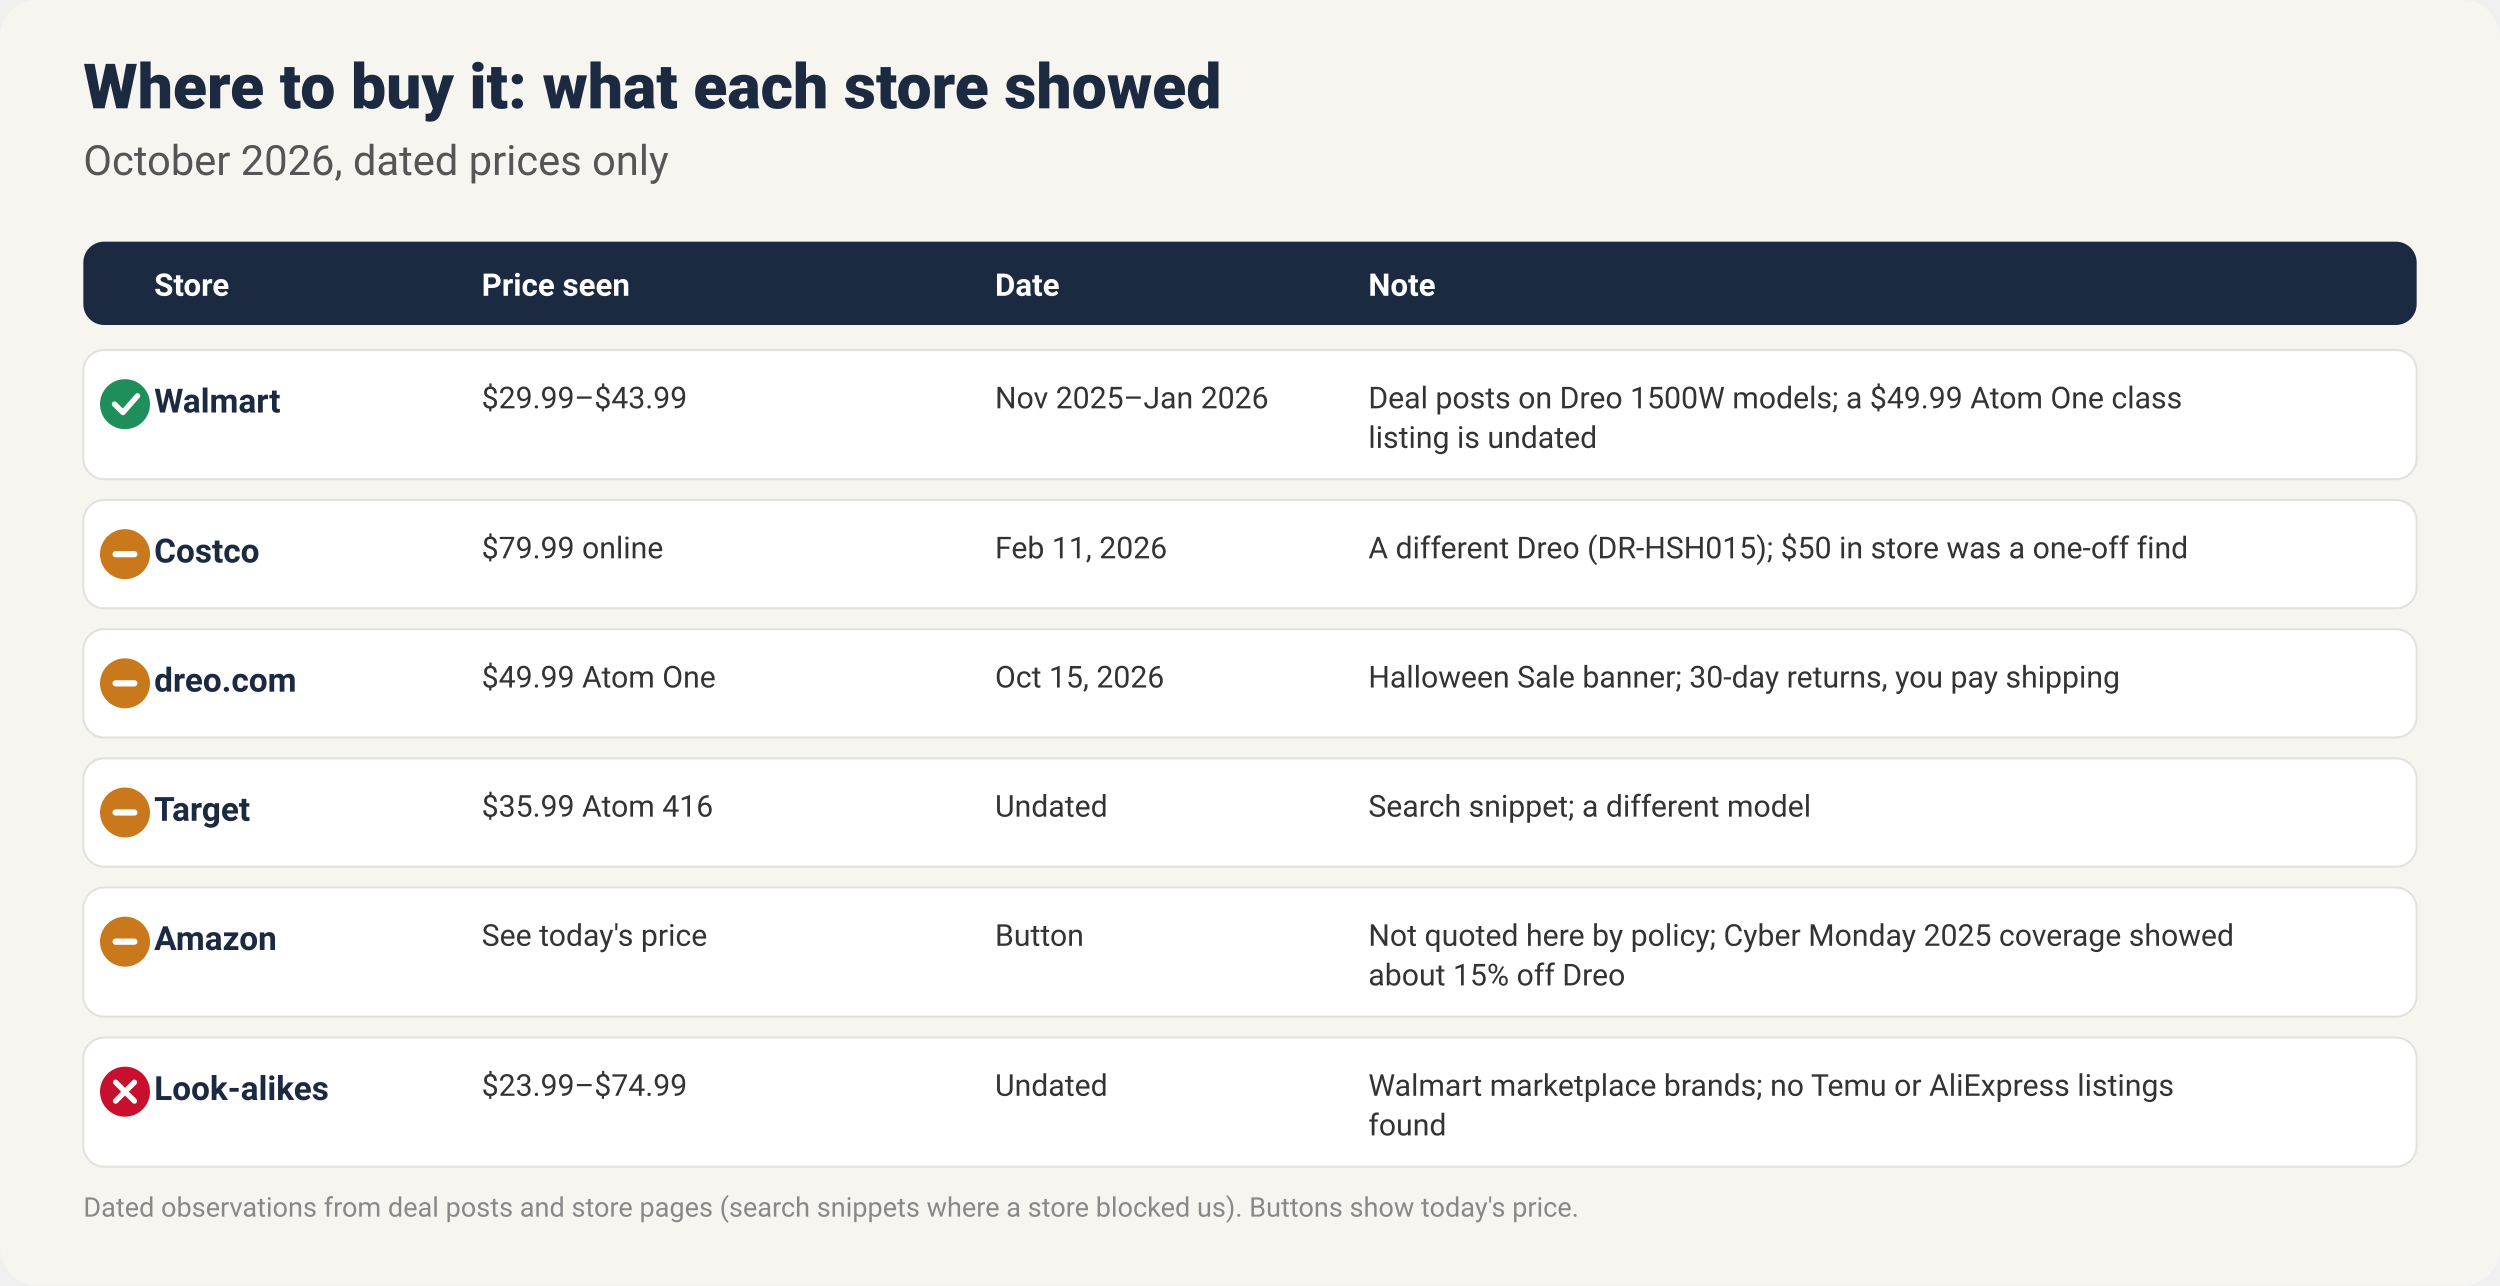
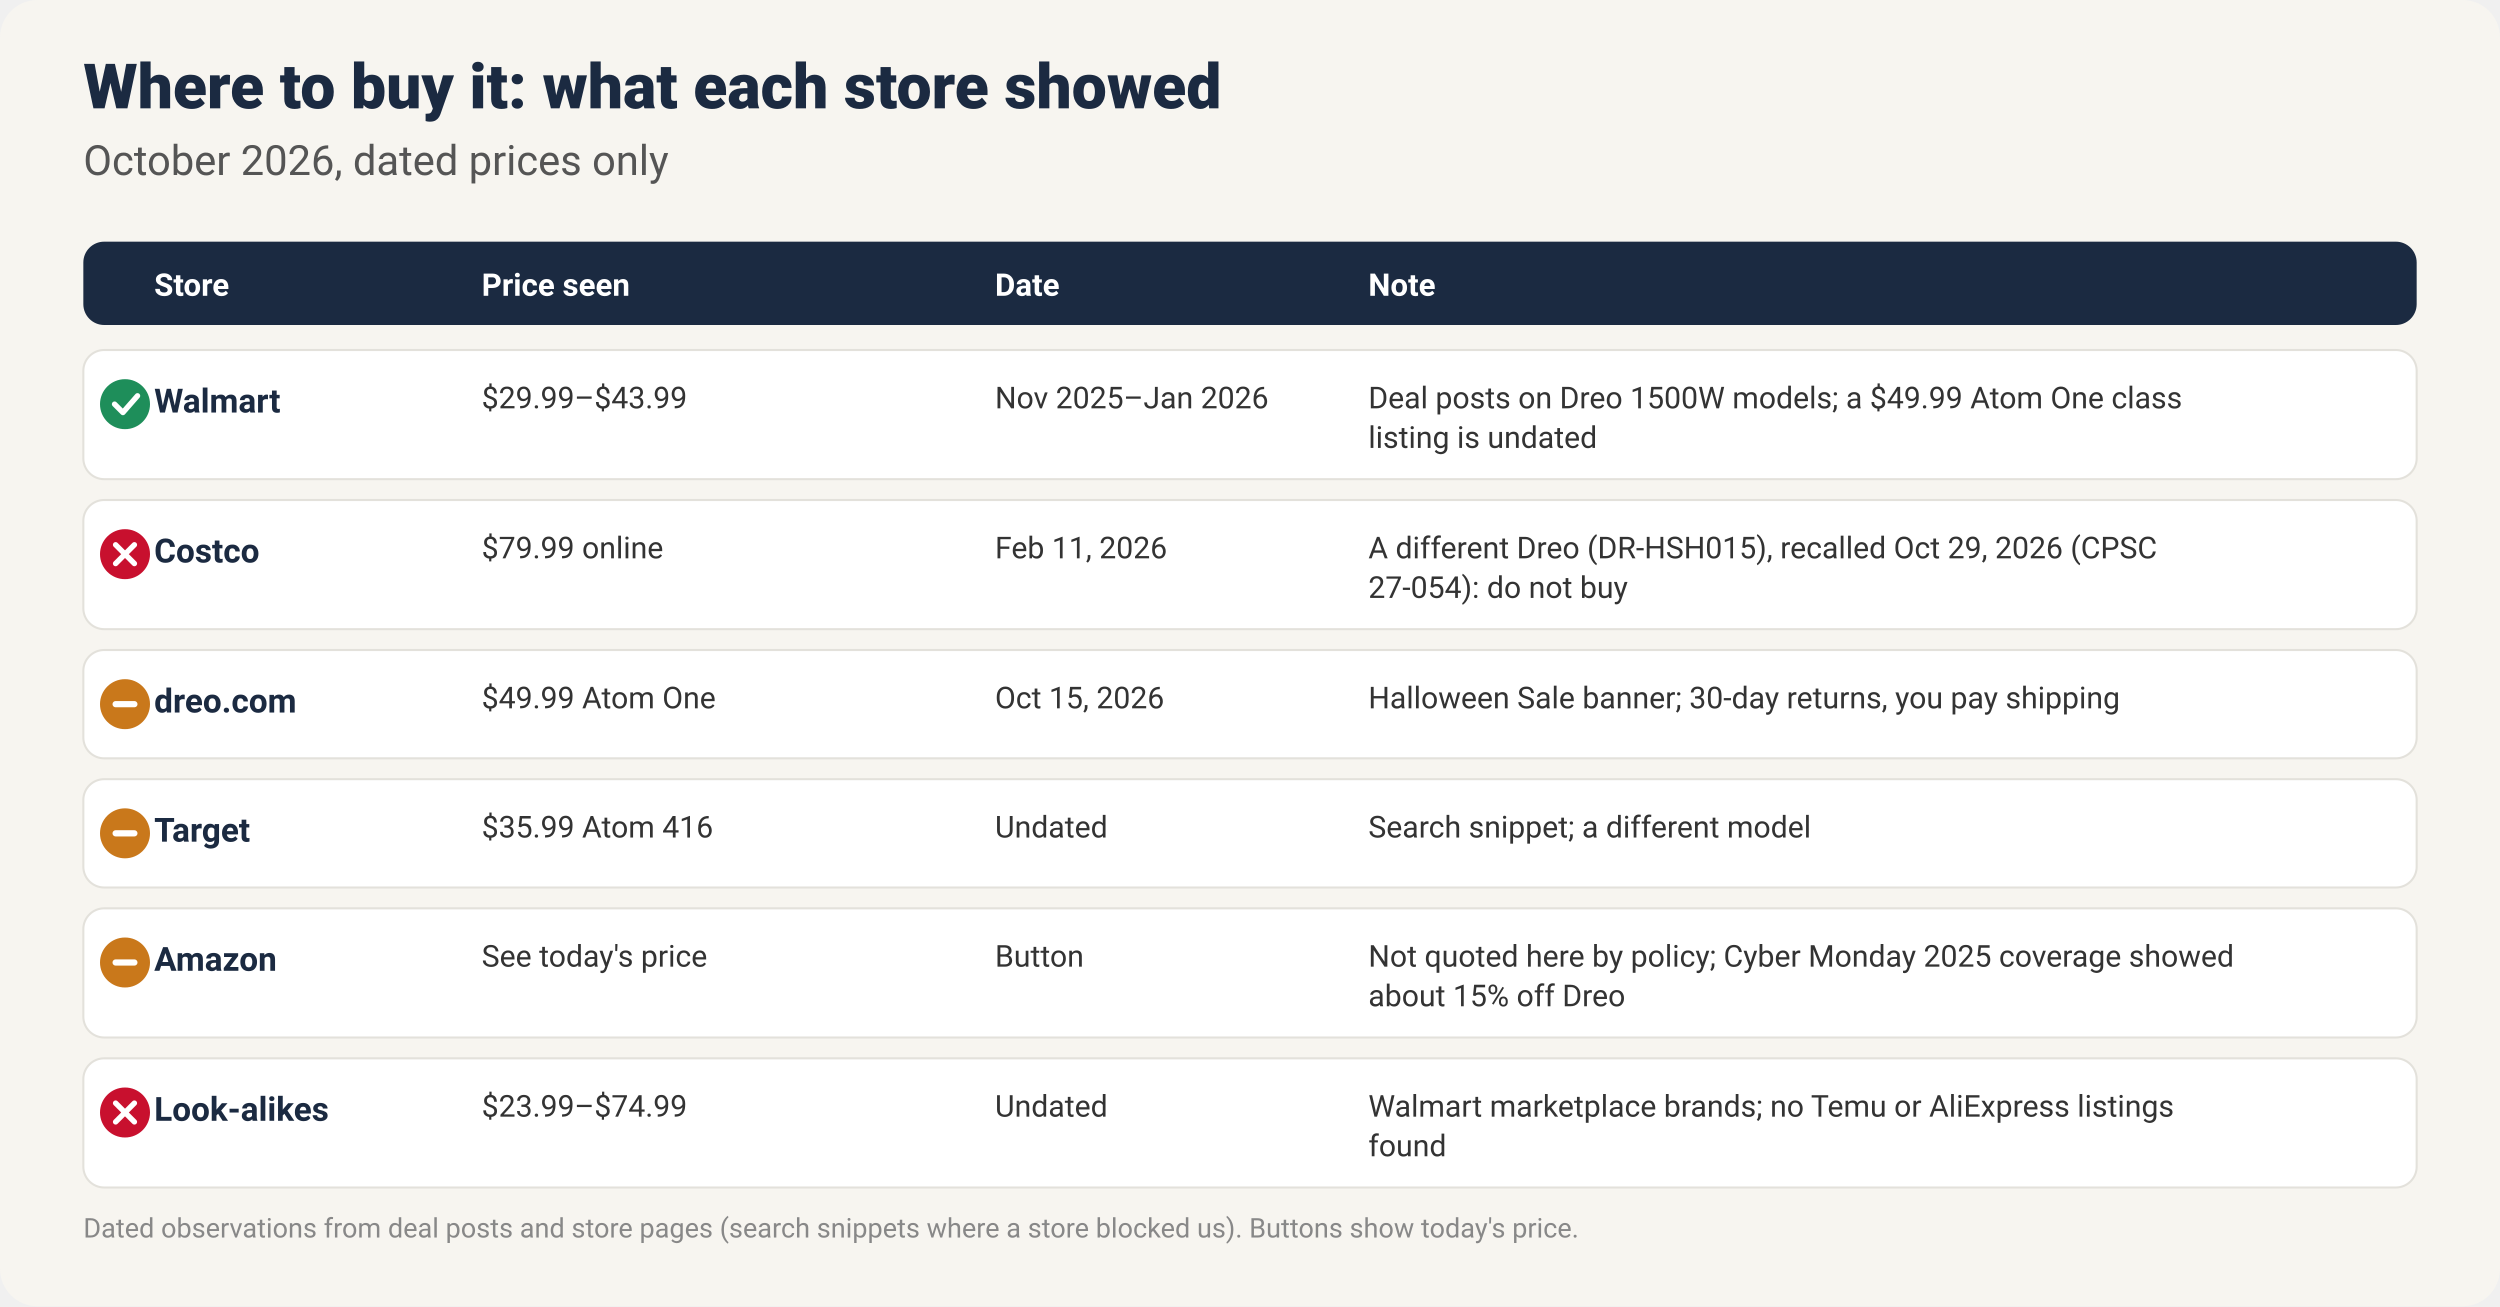
- <svg xmlns="http://www.w3.org/2000/svg" viewBox="0 0 1200 617" role="img" aria-label="Where to buy it: what each store showed">
-   <rect width="1200" height="617" rx="18" fill="#F7F5F0" />
+ <svg xmlns="http://www.w3.org/2000/svg" viewBox="0 0 1200 627" role="img" aria-label="Where to buy it: what each store showed">
+   <rect width="1200" height="627" rx="18" fill="#F7F5F0" />
  <g font-family="-apple-system,Segoe UI,Roboto,Helvetica,Arial,sans-serif">
    <text x="40" y="52" font-size="30" font-weight="800" fill="#1B2A41" text-anchor="start">Where to buy it: what each store showed</text>
    <text x="40" y="84" font-size="20" font-weight="400" fill="#555" text-anchor="start">October 2026, dated prices only</text>
    <rect x="40" y="116" width="1120" height="40" rx="10" fill="#1B2A41" />
    <text x="74" y="142" font-size="15" font-weight="700" fill="#fff" text-anchor="start">Store</text>
    <text x="231.2" y="142" font-size="15" font-weight="700" fill="#fff" text-anchor="start">Price seen</text>
    <text x="477.6" y="142" font-size="15" font-weight="700" fill="#fff" text-anchor="start">Date</text>
    <text x="656.8" y="142" font-size="15" font-weight="700" fill="#fff" text-anchor="start">Note</text>
    <rect x="40" y="168" width="1120" height="62" rx="10" fill="#fff" stroke="#E3E1DB" />
    <circle cx="60" cy="194" r="12" fill="#1E8E5A" />
    <path d="M 55 194 l 4 4 l 7 -8" fill="none" stroke="#fff" stroke-width="2.6" stroke-linecap="round" stroke-linejoin="round" />
    <text x="74" y="198" font-size="16" font-weight="700" fill="#1B2A41" text-anchor="start">Walmart</text>
    <text x="231.2" y="196" font-size="14.5" font-weight="400" fill="#333" text-anchor="start">$29.99–$43.99</text>
    <text x="477.6" y="196" font-size="14.5" font-weight="400" fill="#333" text-anchor="start">Nov 2025–Jan 2026</text>
    <text x="656.8" y="196" font-size="14.5" font-weight="400" fill="#333" text-anchor="start">Deal posts on Dreo 1500W models; a $49.99 Atom One class</text>
    <text x="656.8" y="215" font-size="14.5" font-weight="400" fill="#333" text-anchor="start">listing is undated</text>
-     <rect x="40" y="240" width="1120" height="52" rx="10" fill="#fff" stroke="#E3E1DB" />
-     <circle cx="60" cy="266" r="12" fill="#C9781B" />
-     <rect x="54" y="264.5" width="12" height="3" rx="1.5" fill="#fff" />
+     <rect x="40" y="240" width="1120" height="62" rx="10" fill="#fff" stroke="#E3E1DB" />
+     <circle cx="60" cy="266" r="12" fill="#C8102E" />
+     <path d="M 55.5 261.5 l 9 9 M 64.5 261.5 l -9 9" stroke="#fff" stroke-width="2.6" stroke-linecap="round" />
    <text x="74" y="270" font-size="16" font-weight="700" fill="#1B2A41" text-anchor="start">Costco</text>
    <text x="231.2" y="268" font-size="14.5" font-weight="400" fill="#333" text-anchor="start">$79.99 online</text>
    <text x="477.6" y="268" font-size="14.5" font-weight="400" fill="#333" text-anchor="start">Feb 11, 2026</text>
-     <text x="656.8" y="268" font-size="14.5" font-weight="400" fill="#333" text-anchor="start">A different Dreo (DR-HSH015); $50 in store was a one-off find</text>
-     <rect x="40" y="302" width="1120" height="52" rx="10" fill="#fff" stroke="#E3E1DB" />
-     <circle cx="60" cy="328" r="12" fill="#C9781B" />
-     <rect x="54" y="326.5" width="12" height="3" rx="1.5" fill="#fff" />
-     <text x="74" y="332" font-size="16" font-weight="700" fill="#1B2A41" text-anchor="start">dreo.com</text>
-     <text x="231.2" y="330" font-size="14.5" font-weight="400" fill="#333" text-anchor="start">$49.99 Atom One</text>
-     <text x="477.6" y="330" font-size="14.5" font-weight="400" fill="#333" text-anchor="start">Oct 15, 2026</text>
-     <text x="656.8" y="330" font-size="14.5" font-weight="400" fill="#333" text-anchor="start">Halloween Sale banner; 30-day returns, you pay shipping</text>
-     <rect x="40" y="364" width="1120" height="52" rx="10" fill="#fff" stroke="#E3E1DB" />
-     <circle cx="60" cy="390" r="12" fill="#C9781B" />
-     <rect x="54" y="388.5" width="12" height="3" rx="1.5" fill="#fff" />
-     <text x="74" y="394" font-size="16" font-weight="700" fill="#1B2A41" text-anchor="start">Target</text>
-     <text x="231.2" y="392" font-size="14.5" font-weight="400" fill="#333" text-anchor="start">$35.99 Atom 416</text>
-     <text x="477.6" y="392" font-size="14.5" font-weight="400" fill="#333" text-anchor="start">Undated</text>
-     <text x="656.8" y="392" font-size="14.5" font-weight="400" fill="#333" text-anchor="start">Search snippet; a different model</text>
-     <rect x="40" y="426" width="1120" height="62" rx="10" fill="#fff" stroke="#E3E1DB" />
-     <circle cx="60" cy="452" r="12" fill="#C9781B" />
-     <rect x="54" y="450.5" width="12" height="3" rx="1.5" fill="#fff" />
-     <text x="74" y="456" font-size="16" font-weight="700" fill="#1B2A41" text-anchor="start">Amazon</text>
-     <text x="231.2" y="454" font-size="14.5" font-weight="400" fill="#333" text-anchor="start">See today's price</text>
-     <text x="477.6" y="454" font-size="14.5" font-weight="400" fill="#333" text-anchor="start">Button</text>
-     <text x="656.8" y="454" font-size="14.5" font-weight="400" fill="#333" text-anchor="start">Not quoted here by policy; Cyber Monday 2025 coverage showed</text>
-     <text x="656.8" y="473" font-size="14.5" font-weight="400" fill="#333" text-anchor="start">about 15% off Dreo</text>
-     <rect x="40" y="498" width="1120" height="62" rx="10" fill="#fff" stroke="#E3E1DB" />
-     <circle cx="60" cy="524" r="12" fill="#C8102E" />
-     <path d="M 55.5 519.5 l 9 9 M 64.5 519.5 l -9 9" stroke="#fff" stroke-width="2.6" stroke-linecap="round" />
-     <text x="74" y="528" font-size="16" font-weight="700" fill="#1B2A41" text-anchor="start">Look-alikes</text>
-     <text x="231.2" y="526" font-size="14.5" font-weight="400" fill="#333" text-anchor="start">$23.99–$74.99</text>
-     <text x="477.6" y="526" font-size="14.5" font-weight="400" fill="#333" text-anchor="start">Undated</text>
-     <text x="656.8" y="526" font-size="14.5" font-weight="400" fill="#333" text-anchor="start">Walmart marketplace brands; no Temu or AliExpress listings</text>
-     <text x="656.8" y="545" font-size="14.5" font-weight="400" fill="#333" text-anchor="start">found</text>
-     <text x="40" y="584" font-size="13" font-weight="400" fill="#888" text-anchor="start">Dated observations from deal posts and store pages (search snippets where a store blocked us). Buttons show today's price.</text>
+     <text x="656.8" y="268" font-size="14.5" font-weight="400" fill="#333" text-anchor="start">A different Dreo (DR-HSH015), recalled Oct 29, 2026 (CPSC</text>
+     <text x="656.8" y="287" font-size="14.5" font-weight="400" fill="#333" text-anchor="start">27-054): do not buy</text>
+     <rect x="40" y="312" width="1120" height="52" rx="10" fill="#fff" stroke="#E3E1DB" />
+     <circle cx="60" cy="338" r="12" fill="#C9781B" />
+     <rect x="54" y="336.5" width="12" height="3" rx="1.5" fill="#fff" />
+     <text x="74" y="342" font-size="16" font-weight="700" fill="#1B2A41" text-anchor="start">dreo.com</text>
+     <text x="231.2" y="340" font-size="14.5" font-weight="400" fill="#333" text-anchor="start">$49.99 Atom One</text>
+     <text x="477.6" y="340" font-size="14.5" font-weight="400" fill="#333" text-anchor="start">Oct 15, 2026</text>
+     <text x="656.8" y="340" font-size="14.5" font-weight="400" fill="#333" text-anchor="start">Halloween Sale banner; 30-day returns, you pay shipping</text>
+     <rect x="40" y="374" width="1120" height="52" rx="10" fill="#fff" stroke="#E3E1DB" />
+     <circle cx="60" cy="400" r="12" fill="#C9781B" />
+     <rect x="54" y="398.5" width="12" height="3" rx="1.5" fill="#fff" />
+     <text x="74" y="404" font-size="16" font-weight="700" fill="#1B2A41" text-anchor="start">Target</text>
+     <text x="231.2" y="402" font-size="14.5" font-weight="400" fill="#333" text-anchor="start">$35.99 Atom 416</text>
+     <text x="477.6" y="402" font-size="14.5" font-weight="400" fill="#333" text-anchor="start">Undated</text>
+     <text x="656.8" y="402" font-size="14.5" font-weight="400" fill="#333" text-anchor="start">Search snippet; a different model</text>
+     <rect x="40" y="436" width="1120" height="62" rx="10" fill="#fff" stroke="#E3E1DB" />
+     <circle cx="60" cy="462" r="12" fill="#C9781B" />
+     <rect x="54" y="460.5" width="12" height="3" rx="1.5" fill="#fff" />
+     <text x="74" y="466" font-size="16" font-weight="700" fill="#1B2A41" text-anchor="start">Amazon</text>
+     <text x="231.2" y="464" font-size="14.5" font-weight="400" fill="#333" text-anchor="start">See today's price</text>
+     <text x="477.6" y="464" font-size="14.5" font-weight="400" fill="#333" text-anchor="start">Button</text>
+     <text x="656.8" y="464" font-size="14.5" font-weight="400" fill="#333" text-anchor="start">Not quoted here by policy; Cyber Monday 2025 coverage showed</text>
+     <text x="656.8" y="483" font-size="14.5" font-weight="400" fill="#333" text-anchor="start">about 15% off Dreo</text>
+     <rect x="40" y="508" width="1120" height="62" rx="10" fill="#fff" stroke="#E3E1DB" />
+     <circle cx="60" cy="534" r="12" fill="#C8102E" />
+     <path d="M 55.5 529.5 l 9 9 M 64.5 529.5 l -9 9" stroke="#fff" stroke-width="2.6" stroke-linecap="round" />
+     <text x="74" y="538" font-size="16" font-weight="700" fill="#1B2A41" text-anchor="start">Look-alikes</text>
+     <text x="231.2" y="536" font-size="14.5" font-weight="400" fill="#333" text-anchor="start">$23.99–$74.99</text>
+     <text x="477.6" y="536" font-size="14.5" font-weight="400" fill="#333" text-anchor="start">Undated</text>
+     <text x="656.8" y="536" font-size="14.5" font-weight="400" fill="#333" text-anchor="start">Walmart marketplace brands; no Temu or AliExpress listings</text>
+     <text x="656.8" y="555" font-size="14.5" font-weight="400" fill="#333" text-anchor="start">found</text>
+     <text x="40" y="594" font-size="13" font-weight="400" fill="#888" text-anchor="start">Dated observations from deal posts and store pages (search snippets where a store blocked us). Buttons show today's price.</text>
  </g>
</svg>
